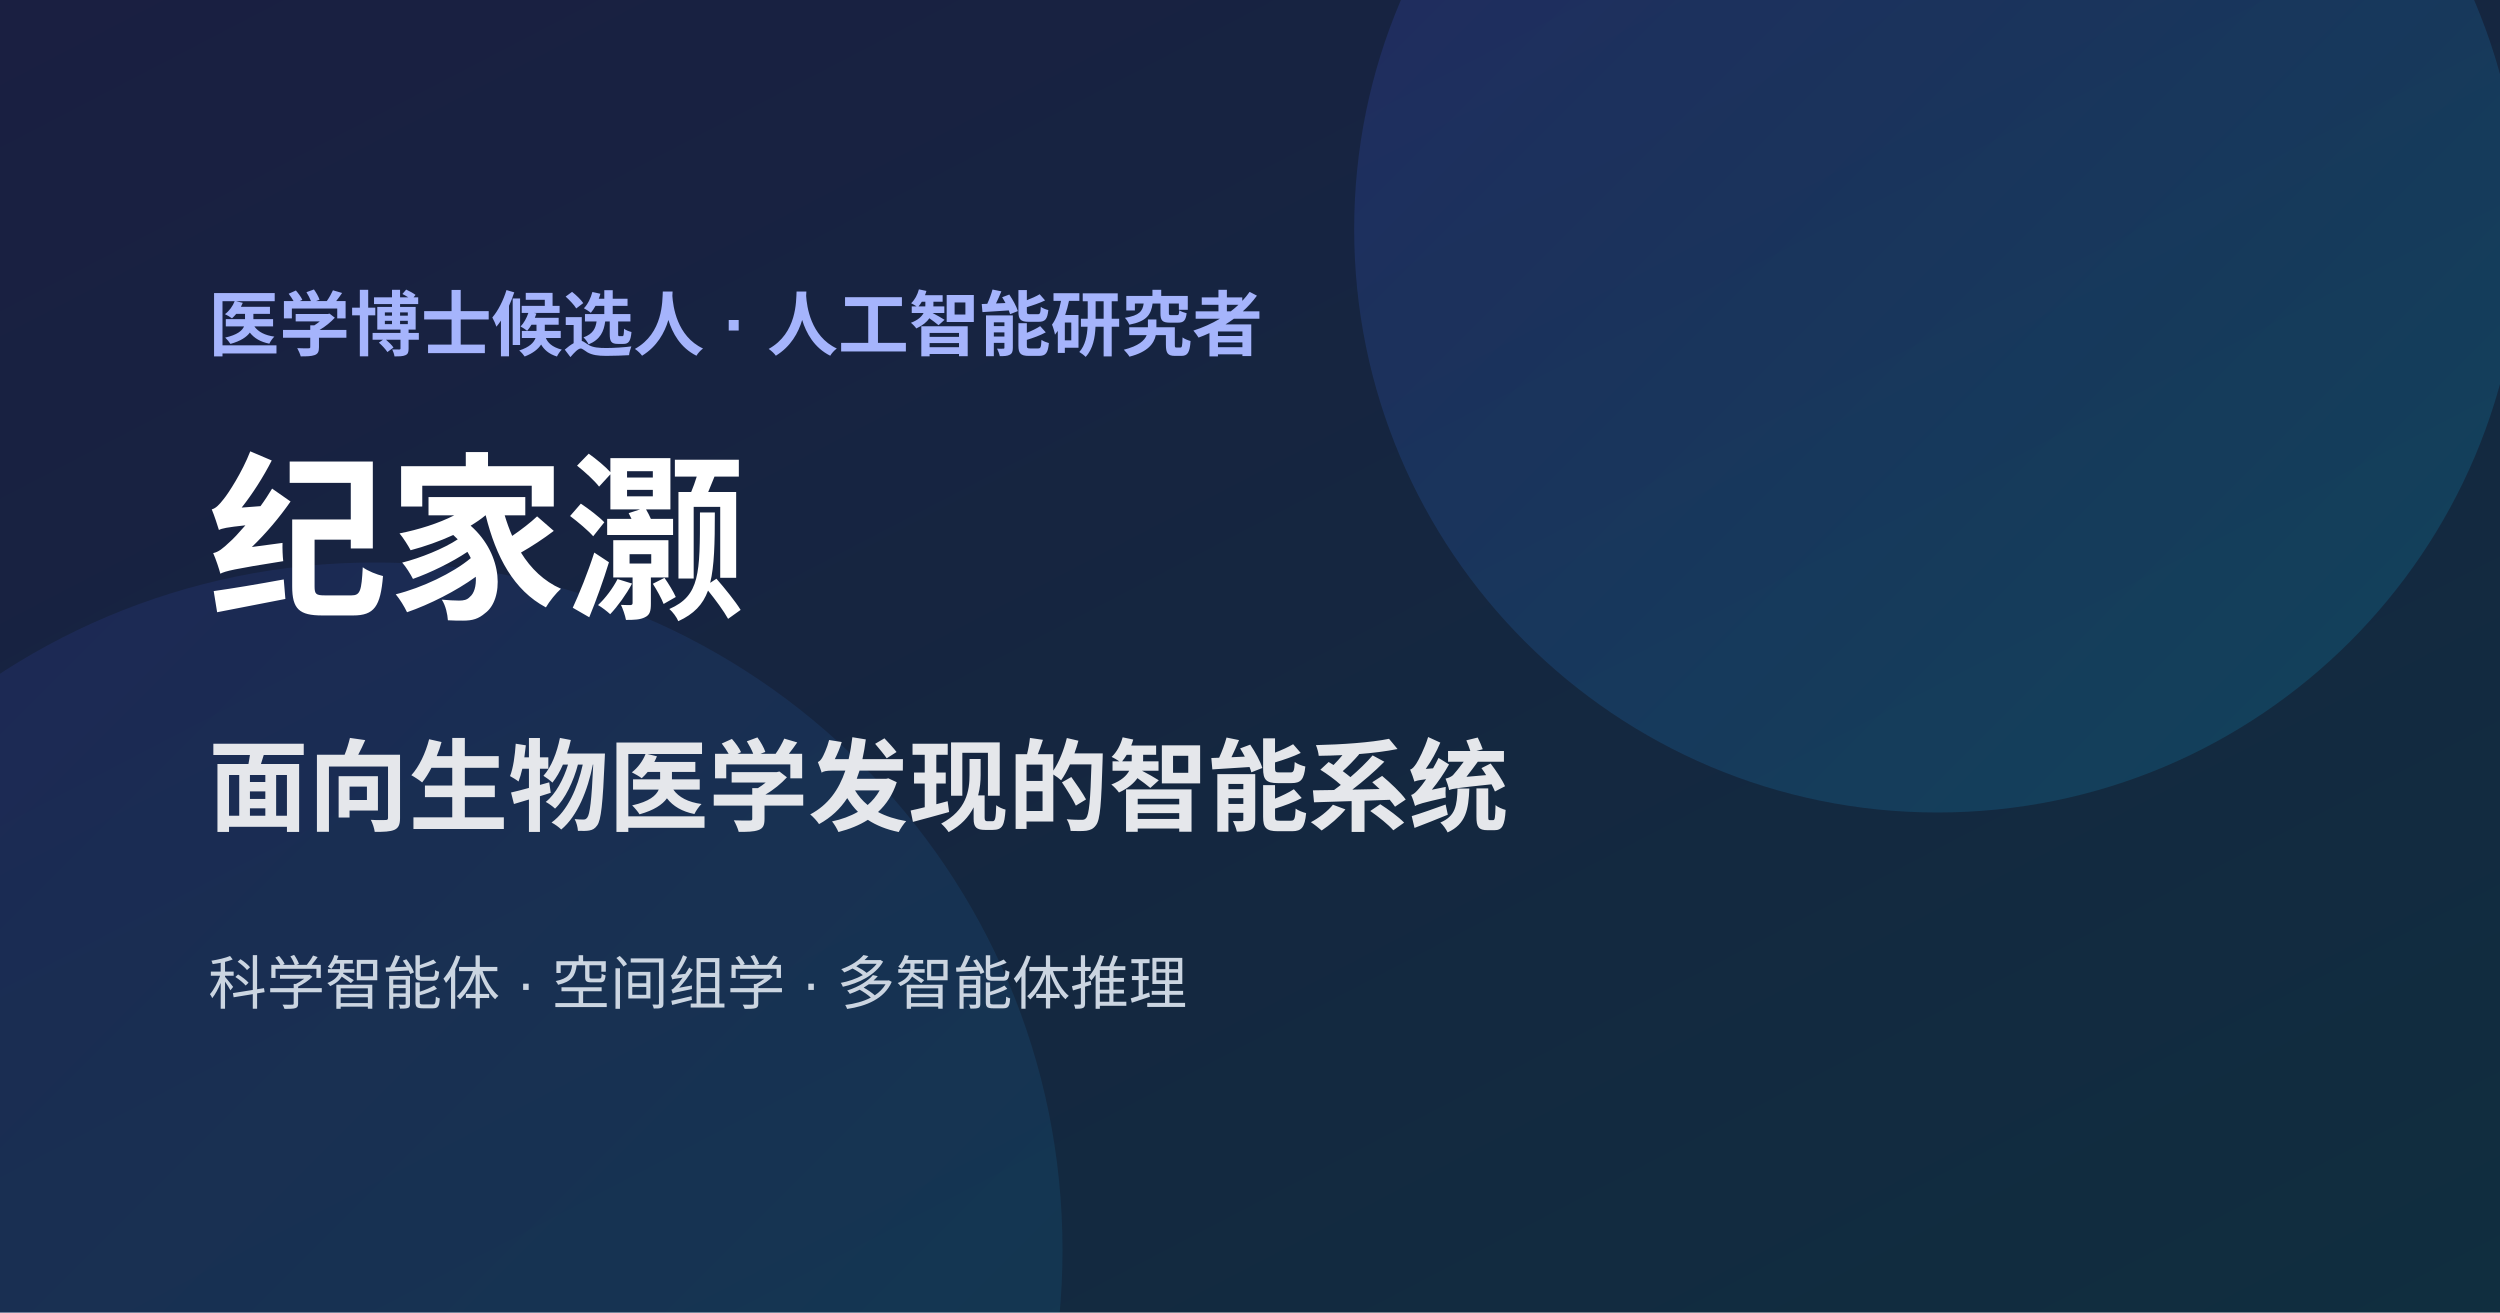
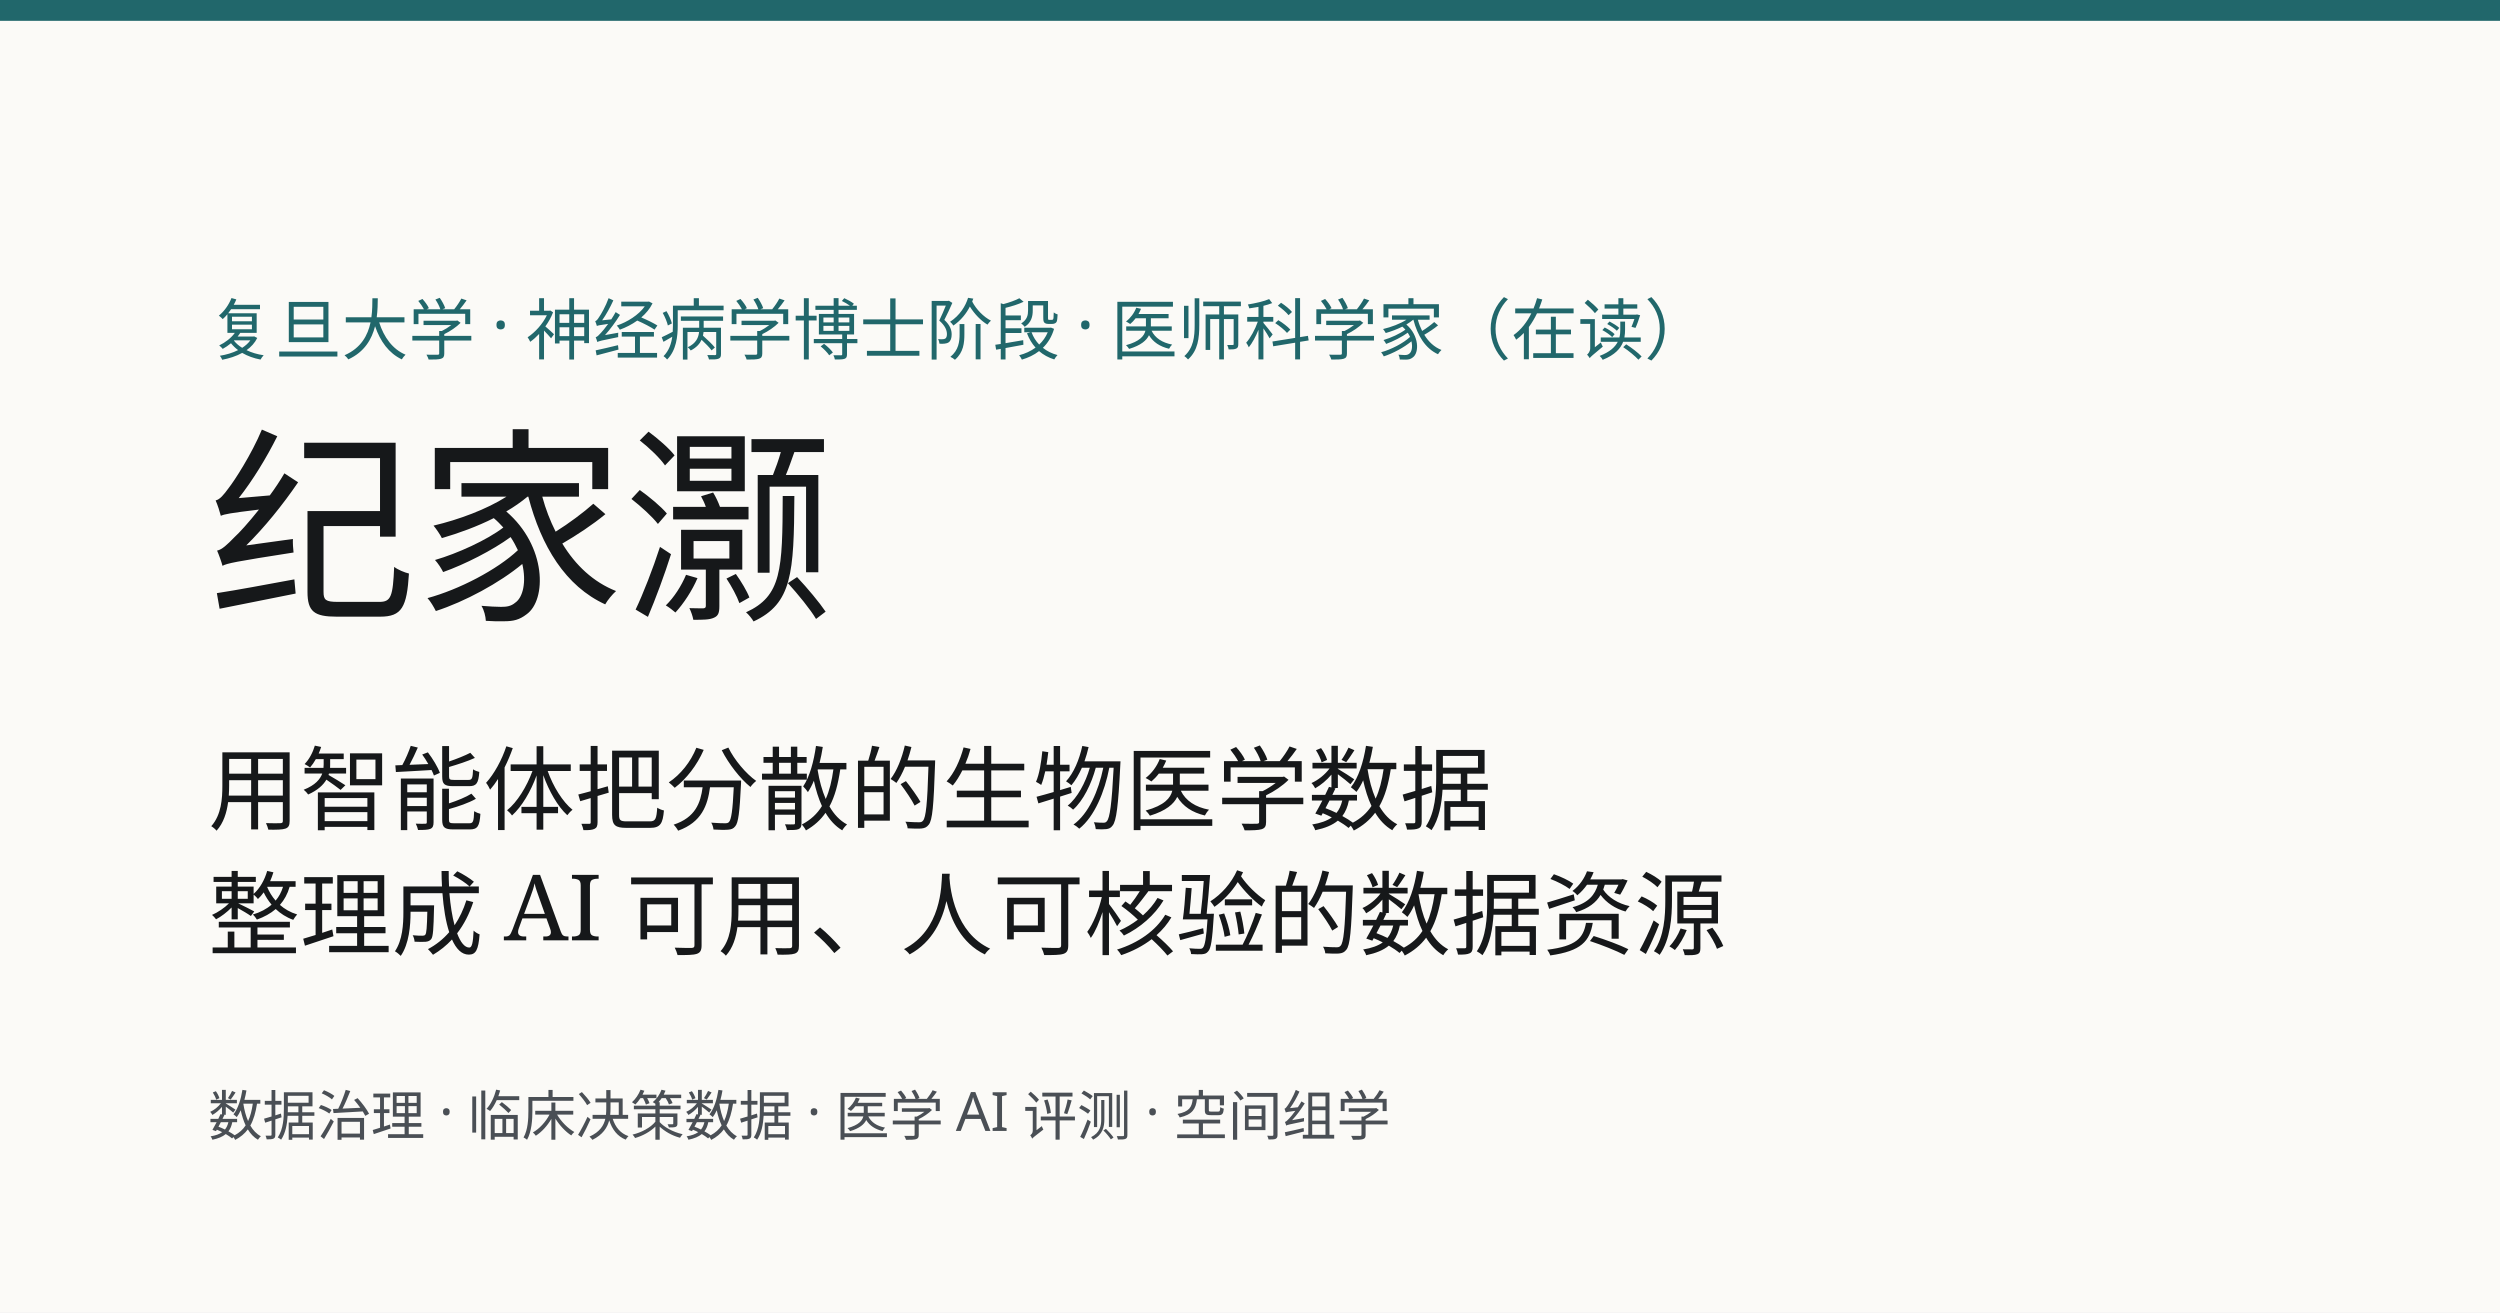
<svg xmlns="http://www.w3.org/2000/svg" width="1200" height="630" viewBox="0 0 1200 630">
-   <defs>
-     <linearGradient id="grad" x1="0%" y1="0%" x2="100%" y2="100%">
-       <stop offset="0%" style="stop-color:#4f46e5;stop-opacity:1" />
-       <stop offset="100%" style="stop-color:#06b6d4;stop-opacity:1" />
-     </linearGradient>
-   </defs>
-   <rect width="1200" height="630" fill="#111827" />
-   <rect width="1200" height="630" fill="url(#grad)" opacity="0.14" />
-   <circle cx="930" cy="110" r="280" fill="url(#grad)" opacity="0.18" />
-   <circle cx="180" cy="600" r="330" fill="url(#grad)" opacity="0.12" />
-   <text x="100" y="168" font-family="Noto Sans SC, Arial, sans-serif" font-size="34" font-weight="600" fill="#a5b4fc">医学博士候选人 · 人工智能研究者</text>
-   <text x="100" y="290" font-family="Noto Sans SC, Arial, sans-serif" font-size="86" font-weight="700" fill="white">纪家灏</text>
-   <text x="100" y="395" font-family="Noto Sans SC, Arial, sans-serif" font-size="48" font-weight="600" fill="#e5e7eb">面向生物医学发现的智能系统</text>
-   <text x="100" y="482" font-family="Noto Sans SC, Arial, sans-serif" font-size="28" fill="#cbd5e1">科学智能体 · 空间组学 · 多智能体推理</text>
+   <rect width="1200" height="630" fill="#fbfaf7" />
+   <rect x="0" y="0" width="1200" height="10" fill="#21676b" />
+   <text x="100" y="170" font-family="'Noto Serif SC', 'Songti SC', serif" font-size="32" fill="#21676b">复旦大学 · 神经病学博士阶段 · 医师科学家（在读）</text>
+   <text x="100" y="290" font-family="'Noto Serif SC', 'Songti SC', serif" font-size="100" fill="#16181a">纪家灏</text>
+   <text x="100" y="395" font-family="'Noto Serif SC', 'Songti SC', serif" font-size="44" fill="#16181a">用智能体把分散的生物医学数据</text>
+   <text x="100" y="455" font-family="'Noto Serif SC', 'Songti SC', serif" font-size="44" fill="#16181a">整理成 AI 可用、人可核验的数据资源</text>
+   <text x="100" y="545" font-family="'Noto Sans SC', sans-serif" font-size="26" fill="#4a4f55">数据治理 · 临床决策数据 · 医学 AI 评测 · 空间组学</text>
</svg>
